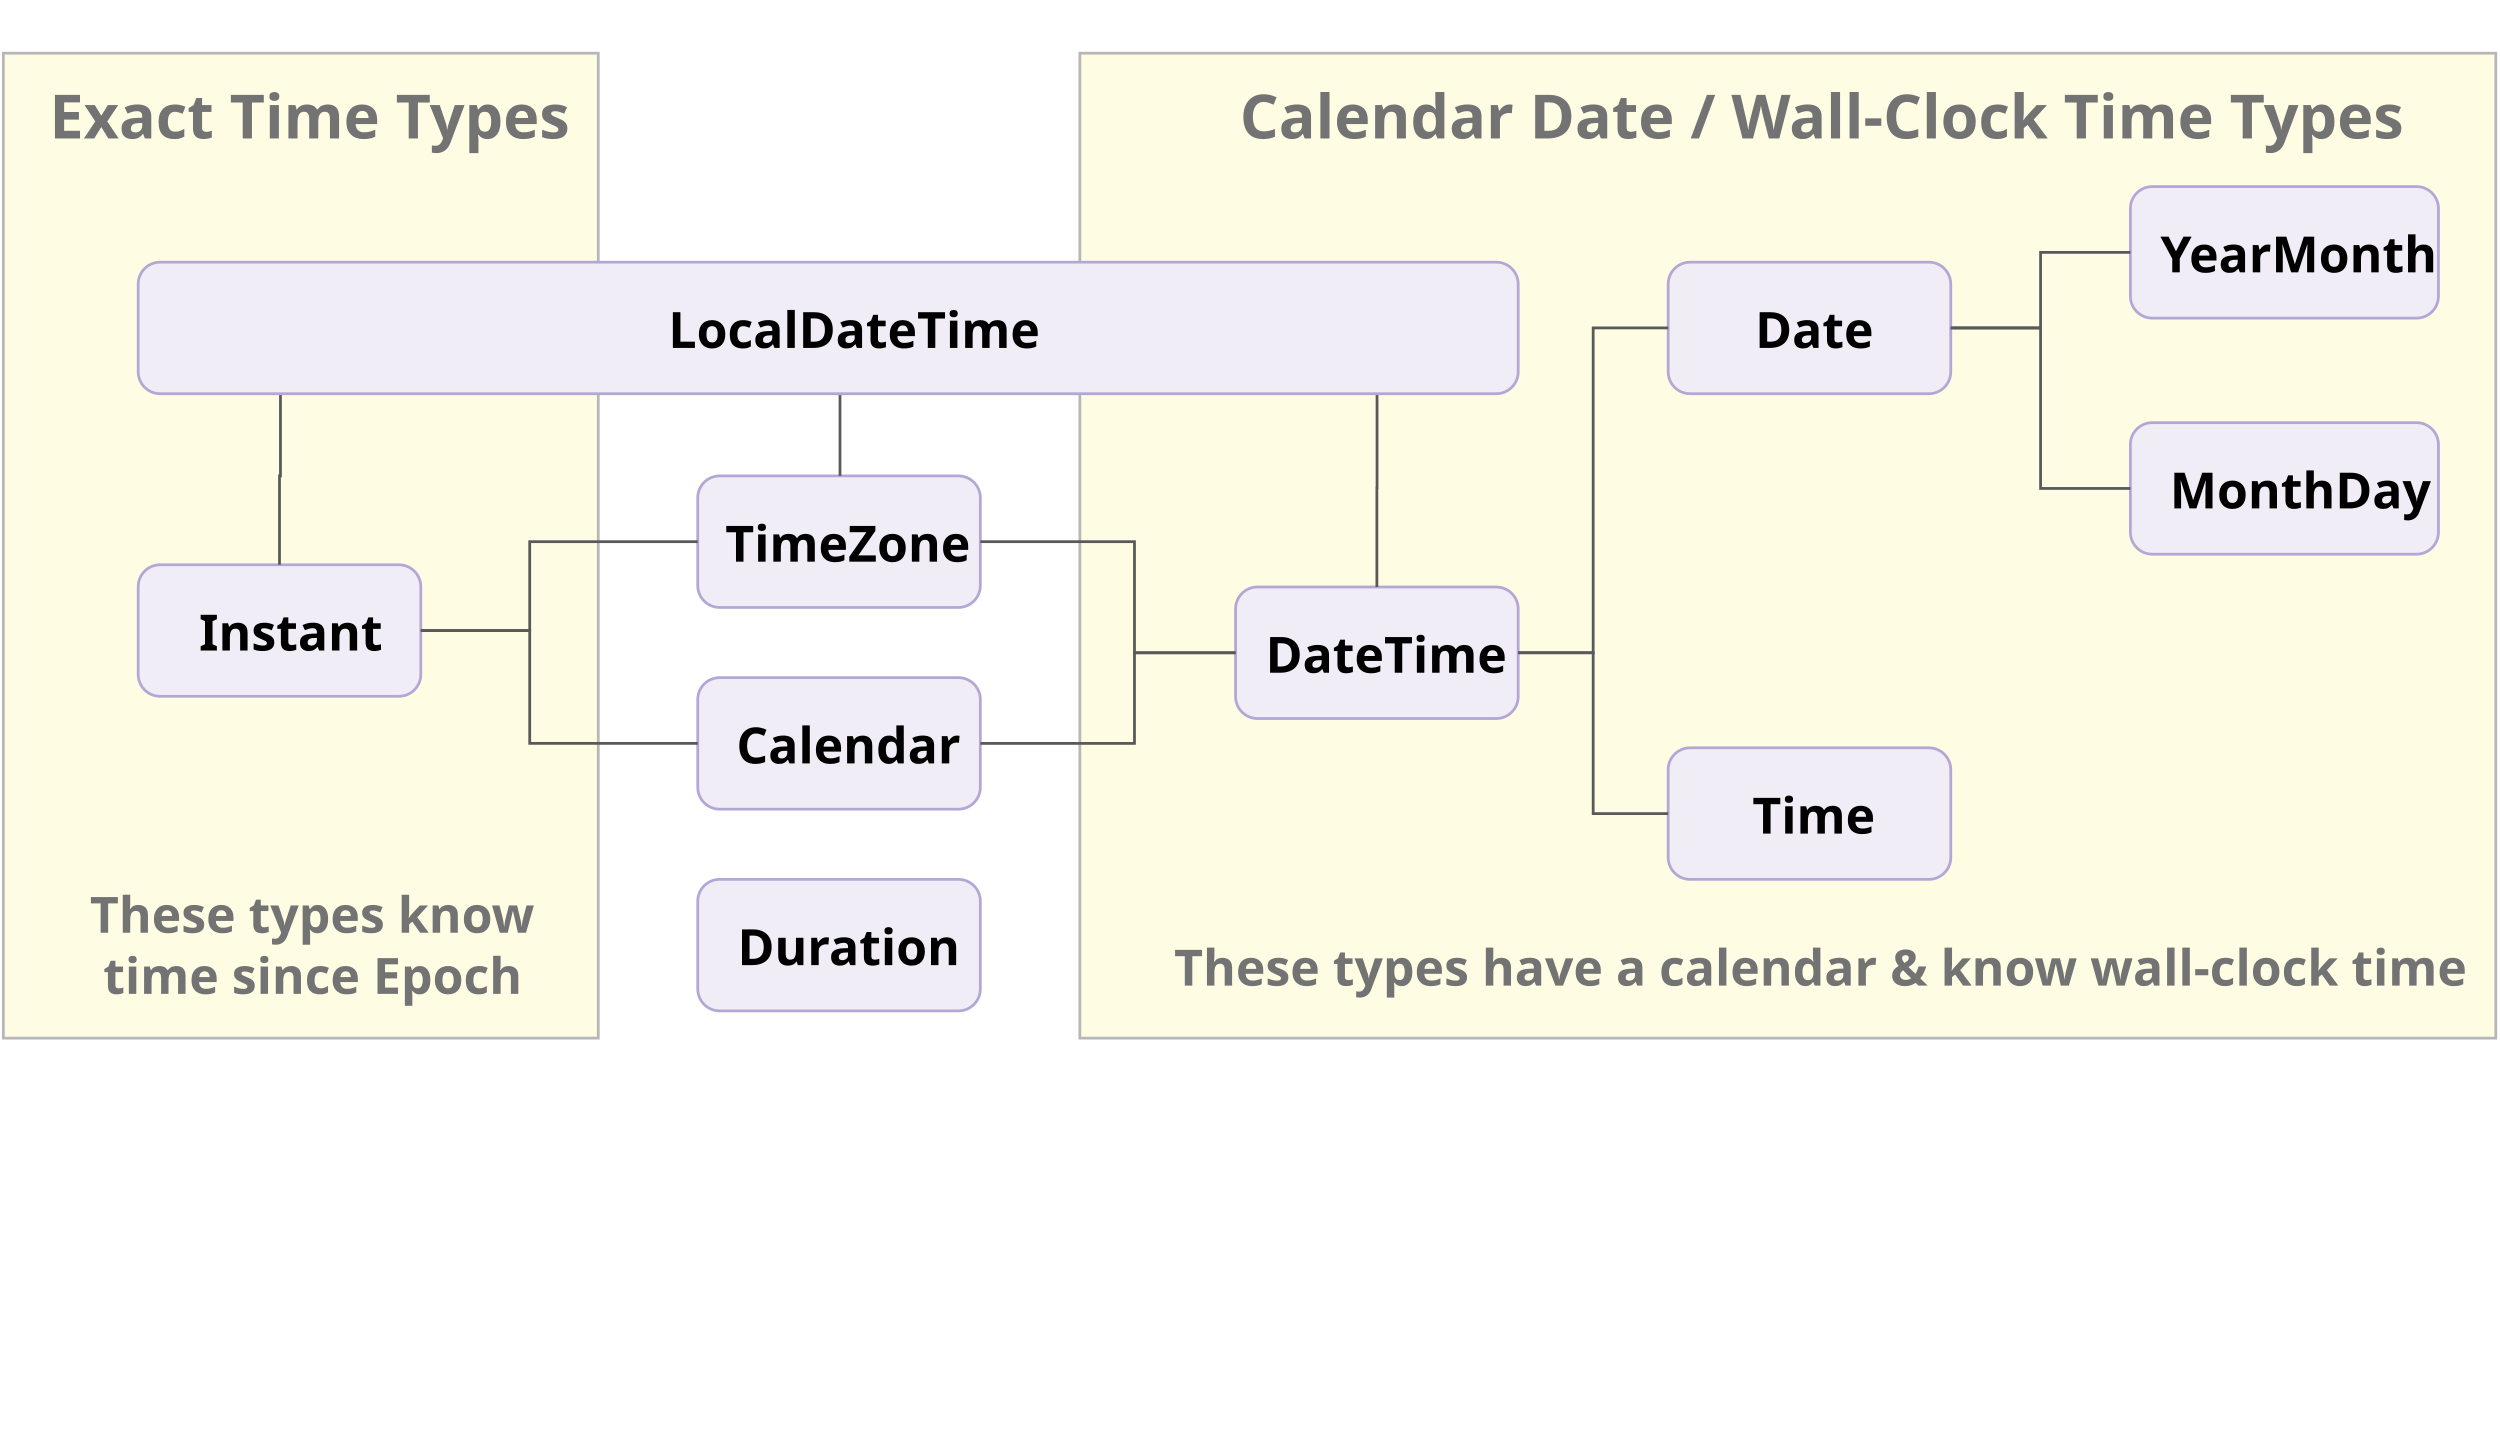
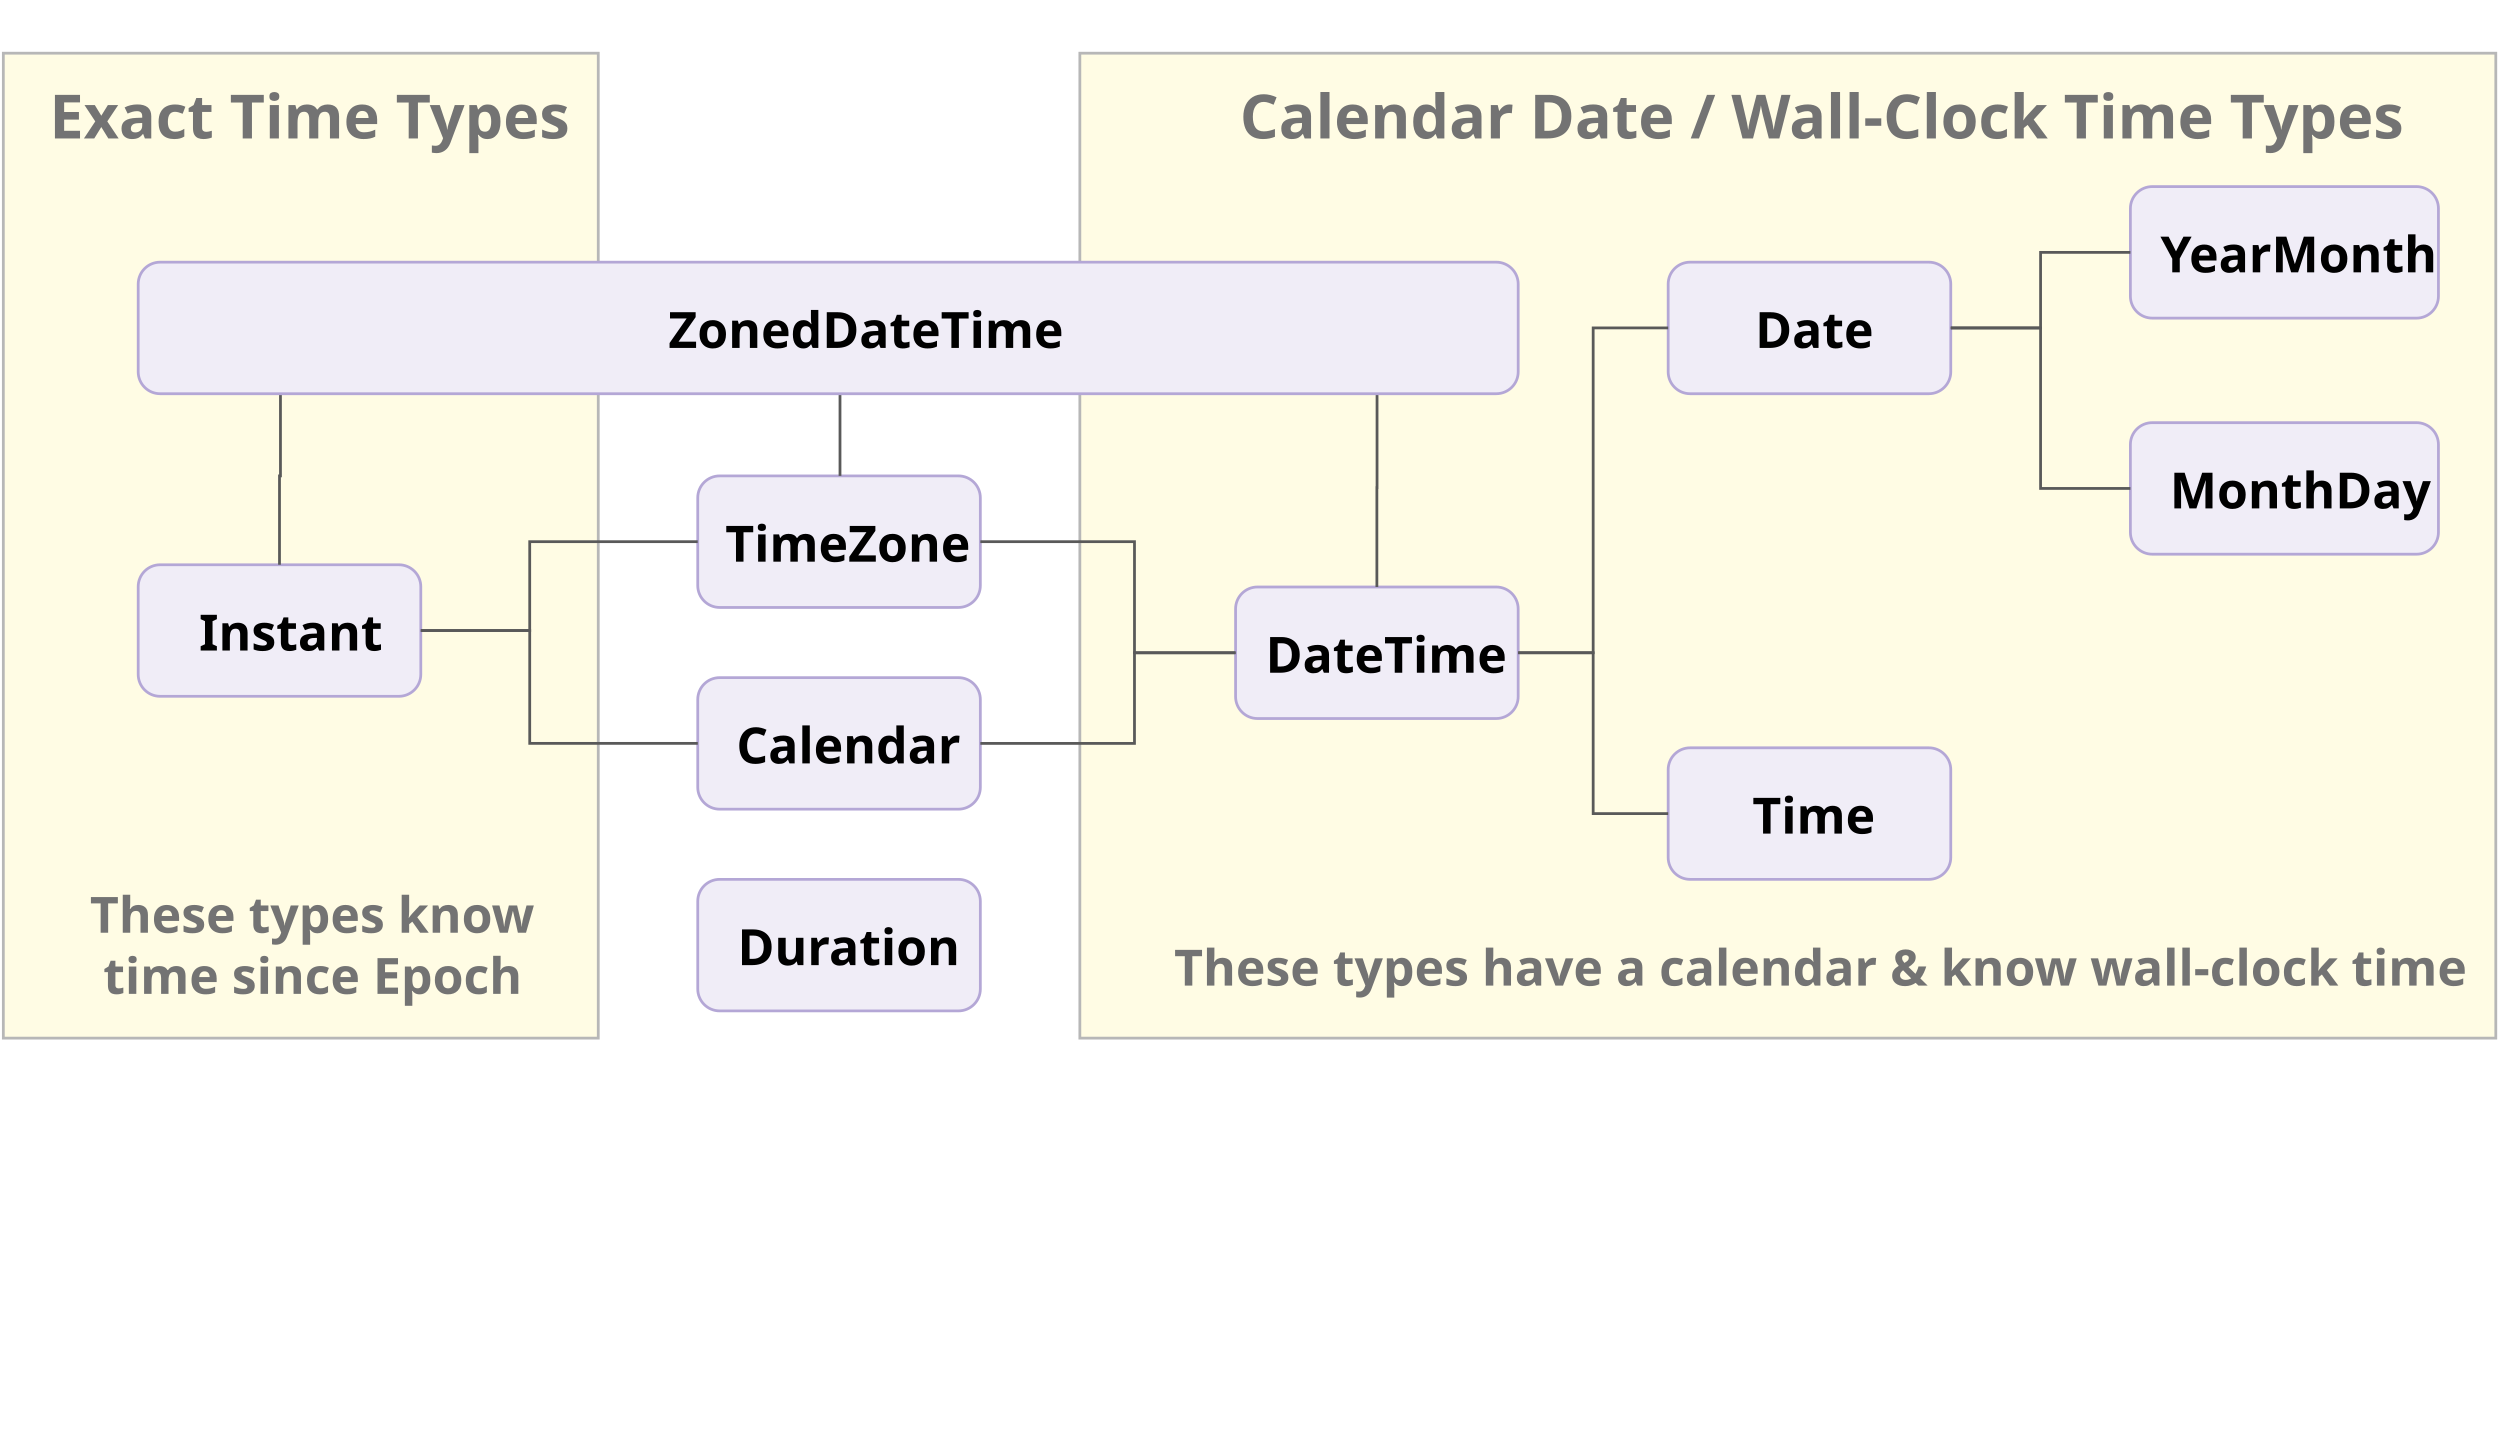
<svg xmlns="http://www.w3.org/2000/svg" version="1.1" fill="none" stroke-width="381" viewBox="18000 54000 343000 198882" font-family="Trebuchet MS" font-weight="700" font-size="18px">
  <g transform="translate(6858 6858) scale(1)">
    <path fill="#FFFCE4" stroke="#B7B7B7" d="M 11599 54441 L 93223 54441 93223 189573 11599 189573 Z" />
    <g transform="matrix(381,0,0,381,15256,58098)">
      <text style="font-size: 22px; fill: #737373" x="7" y="21.1">Exact Time Types</text>
    </g>
    <path fill="#FFFCE4" stroke="#B7B7B7" d="M 159297 54440 L 353565 54440 353565 189572 159297 189572 Z" />
    <g transform="matrix(381,0,0,381,162954,58097)">
      <text style="font-size: 22px; fill: #737373" x="48" y="21.1">Calendar Date / Wall-Clock Time Types</text>
    </g>
    <path fill="#F0EDF7" stroke="#B4A7D6" d="M 106872 115444 C 106872 113782 108219 112436 109880 112436 L 142636 112436 C 143434 112436 144199 112752 144763 113317 145327 113881 145644 114646 145644 115444 L 145644 127475 C 145644 129137 144297 130484 142636 130484 L 109880 130484 C 108219 130484 106872 129137 106872 127475 Z" />
    <g transform="matrix(381,0,0,381,107753,116888)">
      <text style="fill: #000" x="7.6" y="19.2">TimeZone</text>
    </g>
    <path fill="#F0EDF7" stroke="#B4A7D6" d="M 30103 127636 C 30103 125974 31449 124628 33111 124628 L 65866 124628 C 66664 124628 67429 124944 67993 125509 68558 126073 68875 126838 68875 127636 L 68875 139667 C 68875 141329 67528 142676 65866 142676 L 33111 142676 C 31449 142676 30103 141329 30103 139667 Z" />
    <g transform="matrix(381,0,0,381,30984,129080)">
      <text style="fill: #000" x="19.6" y="19.2">Instant</text>
    </g>
    <path fill="#F0EDF7" stroke="#B4A7D6" d="M 180663 130684 C 180663 129022 182009 127676 183671 127676 L 216426 127676 C 217224 127676 217989 127992 218553 128557 219118 129121 219435 129886 219435 130684 L 219435 142715 C 219435 144377 218088 145724 216426 145724 L 183671 145724 C 182009 145724 180663 144377 180663 142715 Z" />
    <g transform="matrix(381,0,0,381,181544,132128)">
      <text style="fill: #000" x="8.5" y="19.2">DateTime</text>
    </g>
    <path stroke="#595959" d="M 145644 121460 L 166793 121460 166793 136700 180660 136700" />
    <path stroke="#595959" d="M 68875 133652 L 83819 133652 83819 121460 106867 121460" />
    <path fill="#F0EDF7" stroke="#B4A7D6" d="M 240015 86120 C 240015 84458 241361 83112 243023 83112 L 275778 83112 C 276576 83112 277341 83428 277905 83993 278470 84557 278787 85322 278787 86120 L 278787 98151 C 278787 99813 277440 101160 275778 101160 L 243023 101160 C 241361 101160 240015 99813 240015 98151 Z" />
    <g transform="matrix(381,0,0,381,240896,87564)">
      <text style="fill: #000" x="29" y="19.2">Date</text>
    </g>
    <path stroke="#595959" d="M 219435 136700 L 229725 136700 229725 92132 240015 92132" />
    <path fill="#F0EDF7" stroke="#B4A7D6" d="M 303431 75750 C 303431 74088 304777 72742 306439 72742 L 342686 72742 C 343484 72742 344249 73058 344813 73623 345378 74187 345695 74952 345695 75750 L 345695 87781 C 345695 89443 344348 90790 342686 90790 L 306439 90790 C 304777 90790 303431 89443 303431 87781 Z" />
    <g transform="matrix(381,0,0,381,304312,77194)">
      <text style="fill: #000" x="8.5" y="19.2">YearMonth</text>
    </g>
    <path stroke="#595959" d="M 278787 92136 L 291109 92136 291109 81768 303435 81768" />
    <path fill="#F0EDF7" stroke="#B4A7D6" d="M 303431 108138 C 303431 106476 304777 105130 306439 105130 L 342686 105130 C 343484 105130 344249 105446 344813 106011 345378 106575 345695 107340 345695 108138 L 345695 120169 C 345695 121831 344348 123178 342686 123178 L 306439 123178 C 304777 123178 303431 121831 303431 120169 Z" />
    <g transform="matrix(381,0,0,381,304312,109582)">
      <text style="fill: #000" x="11.9" y="19.2">MonthDay</text>
    </g>
    <path stroke="#595959" d="M 278787 92136 L 291109 92136 291109 114156 303435 114156" />
    <path fill="#F0EDF7" stroke="#B4A7D6" d="M 240015 152750 C 240015 151088 241361 149742 243023 149742 L 275778 149742 C 276576 149742 277341 150058 277905 150623 278470 151187 278787 151952 278787 152750 L 278787 164781 C 278787 166443 277440 167790 275778 167790 L 243023 167790 C 241361 167790 240015 166443 240015 164781 Z" />
    <g transform="matrix(381,0,0,381,240896,154194)">
      <text style="fill: #000" x="28" y="19.2">Time</text>
    </g>
    <path stroke="#595959" d="M 219435 136700 L 229725 136700 229725 158768 240015 158768" />
    <path stroke="#595959" d="M 49489 124628 L 49489 112436 49621 112436 49621 100244" />
    <path stroke="#595959" d="M 126390 112436 L 126390 100415 126918 100415 126918 100412" />
    <path stroke="#595959" d="M 200049 127676 L 200049 114044 200073 114044 200073 100412" />
    <path fill="#F0EDF7" stroke="#B4A7D6" d="M 30103 86120 C 30103 84458 31449 83112 33111 83112 L 216430 83112 C 217228 83112 217993 83428 218557 83993 219122 84557 219439 85322 219439 86120 L 219439 98152 C 219439 99813 218092 101160 216430 101160 L 33111 101160 C 31449 101160 30103 99813 30103 98151 Z" />
    <g transform="matrix(381,0,0,381,34641,87564)">
-       <text style="fill: #000" x="179" y="19.2">LocalDateTime</text>
+       <text style="fill: #000" x="179" y="19.2">ZonedDateTime</text>
    </g>
    <g transform="matrix(381,0,0,381,165750,175782)">
      <text style="fill: #737373" x="17" y="17.28">These types have a calendar &amp; know wall-clock time</text>
    </g>
    <path d="M 15630 164874 L 86190 164874 86190 180042 15630 180042 Z" />
    <g transform="matrix(381,0,0,381,19288,168531)">
      <text style="fill: #737373" x="11" y="17.28">These types know</text>
      <text style="fill: #737373" x="15.8" y="39.28">time since Epoch</text>
    </g>
    <path fill="#F0EDF7" stroke="#B4A7D6" d="M 106873 170798 C 106873 169136 108220 167790 109881 167790 L 142637 167790 C 143435 167790 144200 168106 144764 168671 145328 169235 145645 170000 145645 170798 L 145645 182829 C 145645 184491 144298 185838 142637 185838 L 109881 185838 C 108220 185838 106873 184491 106873 182829 Z" />
    <g transform="matrix(381,0,0,381,107754,172242)">
      <text style="fill: #000" x="12" y="19.2">Duration</text>
    </g>
    <path fill="#F0EDF7" stroke="#B4A7D6" d="M 106873 143121 C 106873 141459 108219 140113 109881 140113 L 142636 140113 C 143434 140113 144199 140429 144763 140994 145328 141558 145645 142323 145645 143121 L 145645 155152 C 145645 156814 144298 158161 142636 158161 L 109881 158161 C 108219 158161 106873 156814 106873 155152 Z" />
    <g transform="matrix(381,0,0,381,107754,144565)">
      <text style="fill: #000" x="11.6" y="19.2">Calendar</text>
    </g>
    <path stroke="#595959" d="M 68875 133652 L 83820 133652 83820 149132 106879 149132" />
    <path stroke="#595959" d="M 145645 149137 L 166792 149137 166792 136705 180661 136705" />
  </g>
</svg>
